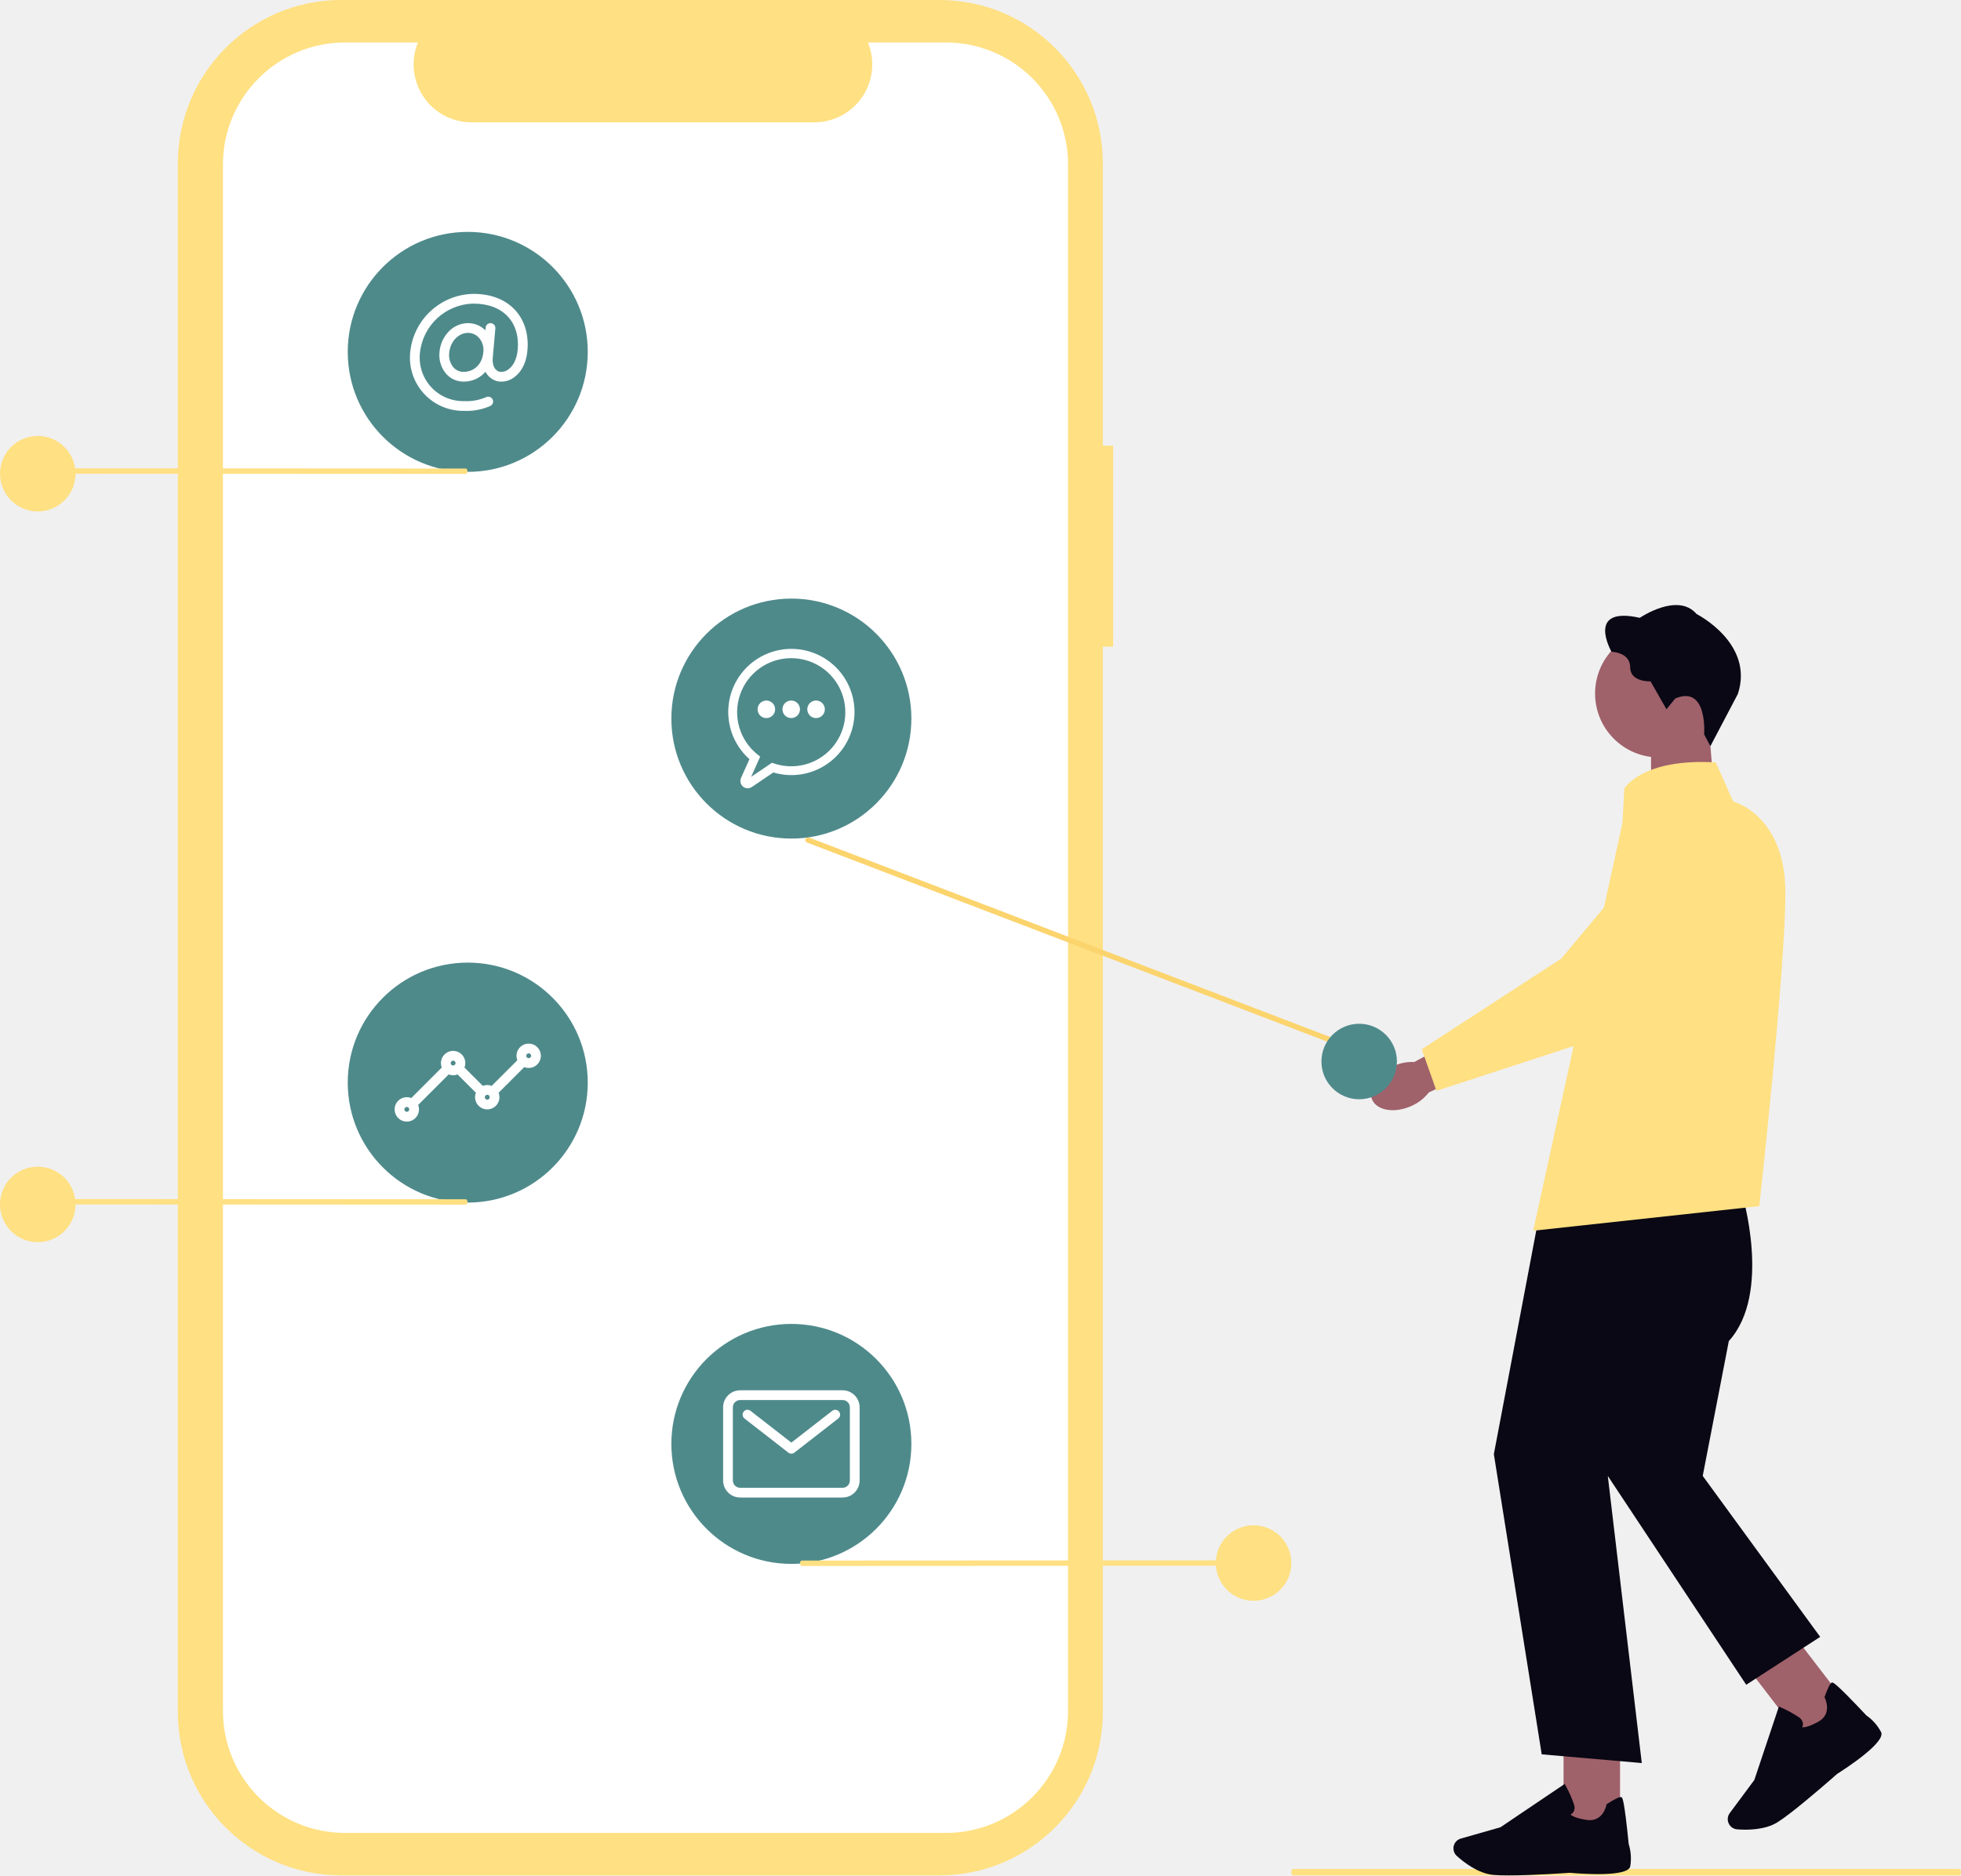
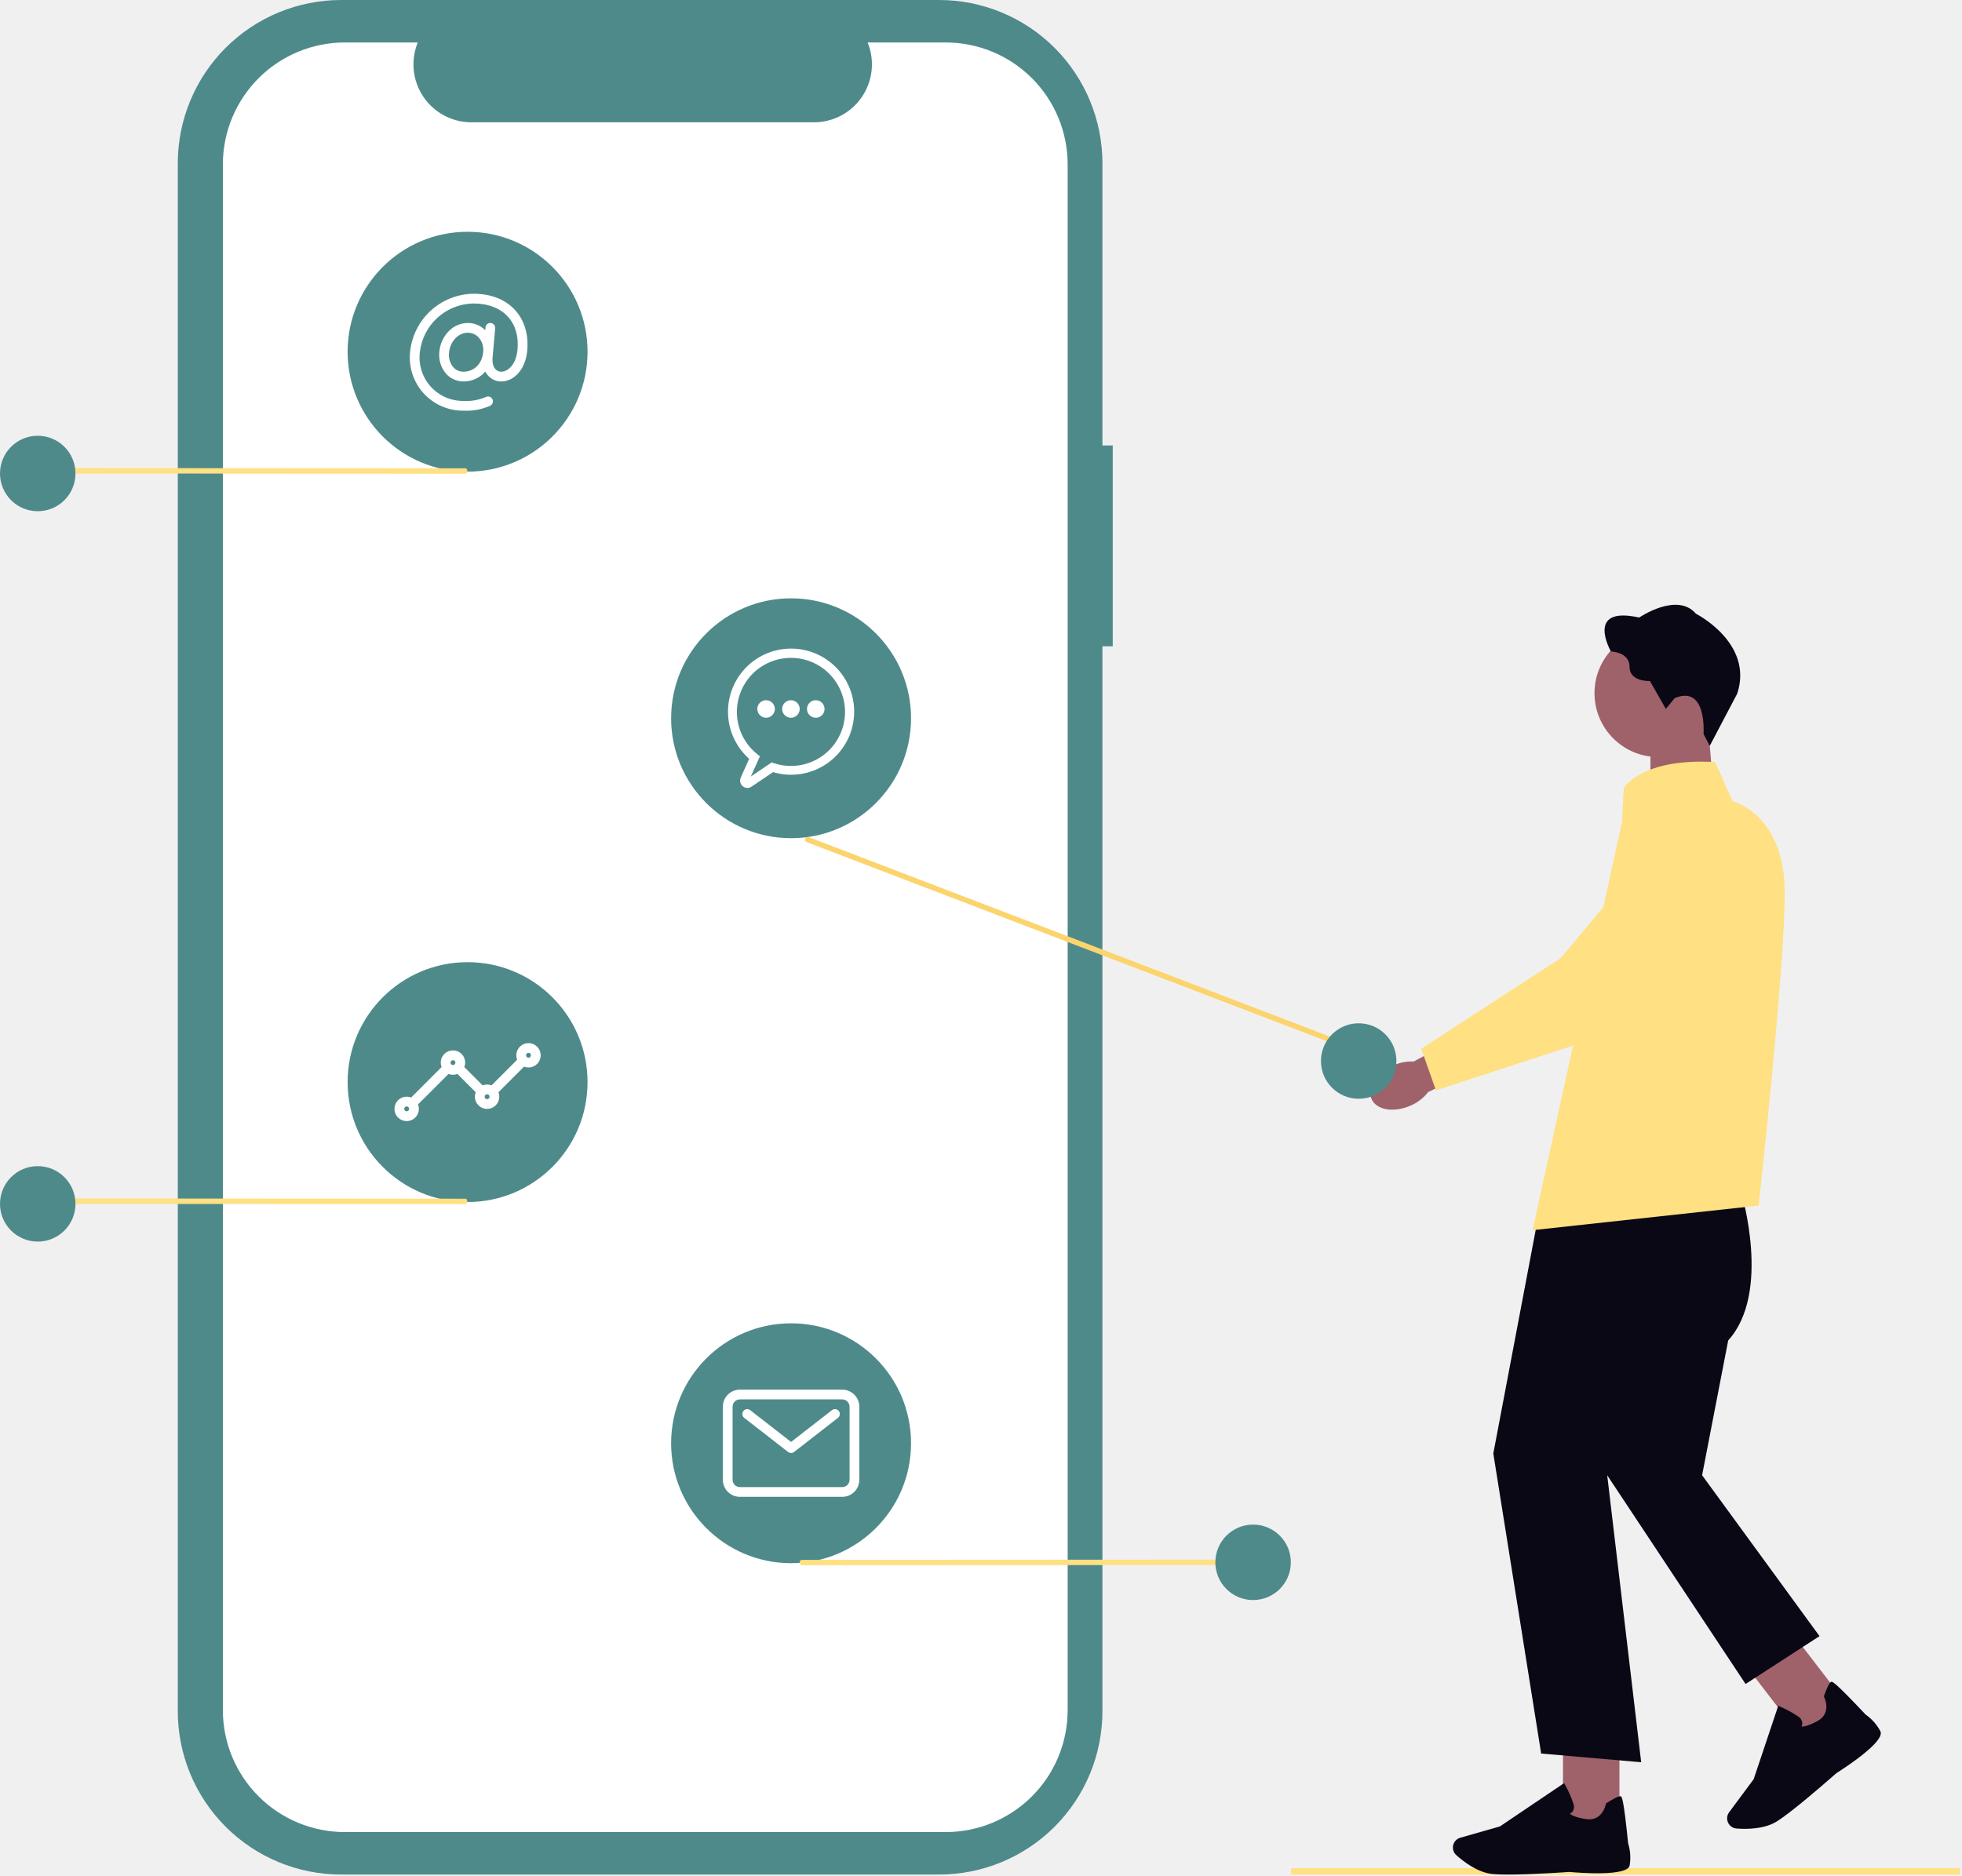
- <svg xmlns="http://www.w3.org/2000/svg" width="800.299" height="765.487" viewBox="0 0 800.299 765.487" role="img" artist="Katerina Limpitsouni" source="https://undraw.co/">
-   <g transform="translate(-239.051 -72.001)">
-     <g transform="translate(766.047 318.97)">
-       <path d="M0,576.38c0,.726.269,1.31.6,1.31H272.7c.336,0,.6-.583.6-1.31s-.269-1.31-.6-1.31H.6C.269,575.07,0,575.653,0,576.38Z" transform="translate(0 -59.172)" fill="#FFE082" />
-       <g transform="translate(32.441 0)">
-         <path d="M271.211,181.215l-26.161,8.607V152.16h23.74Z" transform="translate(-130.682 -100.409)" fill="#9f616a" />
-         <ellipse cx="26.073" cy="26.073" rx="26.073" ry="26.073" transform="translate(91.531 10.028)" fill="#9f616a" />
-         <path d="M264.122,143.286l-3.588,4.358-6.5-11.38s-8.3.429-8.3-5.734-7.616-6.328-7.616-6.328-10.775-18.82,11.545-13.856c0,0,15.485-10.61,23.178-1.541,0,0,23.607,11.886,16.85,32.588l-11.226,21.34L275.92,157.9s1.541-20.273-11.809-14.627Z" transform="translate(-139.881 -105.139)" fill="#090814" />
-         <rect width="23.046" height="32.698" transform="translate(78.666 466.018)" fill="#9f616a" />
-         <path d="M323.752,578.614c3.94.352,23.662,1.915,24.653-2.608a19.381,19.381,0,0,0-.616-9.08c-1.893-18.864-2.6-19.073-3.027-19.194-.671-.2-2.63.737-5.811,2.784l-.2.132-.044.231c-.055.3-1.464,7.22-8.144,6.152-4.578-.726-6.064-1.739-6.537-2.234a2.816,2.816,0,0,0,1.211-1.013,3.541,3.541,0,0,0,.253-2.95,45.827,45.827,0,0,0-3.544-7.957l-.3-.528-26.194,17.675-16.178,4.622a4.168,4.168,0,0,0-2.7,2.388h0a4.172,4.172,0,0,0,1.057,4.711c2.939,2.641,8.772,7.165,14.9,7.726,1.629.154,3.786.209,6.207.209,10.114,0,24.884-1.046,24.994-1.068Z" transform="translate(-242.533 -61.165)" fill="#090814" />
-         <rect width="23.046" height="32.698" transform="matrix(0.793, -0.609, 0.609, 0.793, 156.935, 437.862)" fill="#9f616a" />
-         <path d="M227.974,542.051c3.346-2.113,19.942-12.888,17.972-17.07a19.067,19.067,0,0,0-6.02-6.824c-12.987-13.812-13.669-13.548-14.087-13.394-.66.253-1.64,2.179-2.917,5.745l-.077.22.11.209c.132.264,3.225,6.625-2.707,9.839-4.072,2.212-5.866,2.311-6.548,2.212a2.785,2.785,0,0,0,.341-1.541,3.548,3.548,0,0,0-1.6-2.5,46.543,46.543,0,0,0-7.66-4.16l-.55-.242-10.026,29.969-10.026,13.515a4.158,4.158,0,0,0-.682,3.544h0a4.155,4.155,0,0,0,3.709,3.093c3.94.308,11.325.341,16.52-2.939,1.376-.869,3.126-2.135,5.052-3.61,8.023-6.163,19.106-15.98,19.183-16.057Z" transform="translate(-37.688 -64.949)" fill="#090814" />
-         <path d="M227.129,319.262l80.191,4.367s12.426,40.842-5.327,60.378L291.34,439.058l47.941,65.7L309.092,524.3,252.6,439.058l13.874,117.2L225.635,552.7,206.1,430.176l21.029-110.914Z" transform="translate(-155.884 -83.603)" fill="#090814" />
-         <path d="M256.232,174.159s7.1-12.425,37.288-10.654l7.1,15.98s21.307,5.327,21.307,37.288-10.654,127.854-10.654,127.854L219.01,354.665l36.43-166.451.781-14.065Z" transform="translate(-152.738 -99.286)" fill="#FFE082" />
-         <path d="M334.325,277.709c-6.791,3.126-10.588,9.267-8.485,13.724s9.322,5.536,16.112,2.421a18,18,0,0,0,6.956-5.448l28.6-13.6-7.044-13.713-27.459,14.869a18.34,18.34,0,0,0-8.706,1.75h0Z" transform="translate(-325.26 -89.453)" fill="#9f616a" />
-         <path d="M237.482,295.249l69.05-22.551.077-.077,52.6-48.668a21.67,21.67,0,1,0-31.333-29.815l-39.5,47.171-56.889,36.957,6,16.982Z" transform="translate(-210.698 -96.968)" fill="#FFE082" />
-       </g>
-     </g>
-     <path d="M902.7,283.066h-4.206V167.847a66.688,66.688,0,0,0-66.688-66.688H587.691A66.688,66.688,0,0,0,521,167.847v632.11a66.688,66.688,0,0,0,66.688,66.688H831.805a66.688,66.688,0,0,0,66.687-66.687V365.081H902.7Z" transform="translate(-209.367 -29.158)" fill="#FFE082" />
-     <path d="M832.815,116.917H800.952a23.66,23.66,0,0,1-21.909,32.6H639.193a23.66,23.66,0,0,1-21.907-32.6H587.524a49.8,49.8,0,0,0-49.8,49.8V797.912a49.8,49.8,0,0,0,49.8,49.8H832.815a49.8,49.8,0,0,0,49.8-49.8h0V166.718a49.8,49.8,0,0,0-49.8-49.8Z" transform="translate(-207.685 -27.573)" fill="#fff" />
-     <g transform="translate(380.969 166.65)">
-       <circle cx="48.976" cy="48.976" r="48.976" fill="#4F8A8B" />
-       <path d="M22.067,47.752A21.717,21.717,0,0,1,.127,23.705,26.377,26.377,0,0,1,25.926,0c7.166,0,13.059,2.3,17.047,6.652,3.784,4.133,5.554,9.947,4.988,16.371-.537,6.086-3.118,9.254-5.191,10.846a8.73,8.73,0,0,1-6.6,1.889,7.443,7.443,0,0,1-5.343-3.973q-.4.466-.838.895a11.673,11.673,0,0,1-8.041,3.135,9.474,9.474,0,0,1-7.077-3.078,11.789,11.789,0,0,1-2.8-9.031,13.663,13.663,0,0,1,3.665-8.24,10.98,10.98,0,0,1,7.961-3.525,9.929,9.929,0,0,1,7.1,2.943l.1-1.123a1.989,1.989,0,0,1,3.963.348L33.8,26.076c-.283,3.219.86,5.377,3.059,5.764a4.779,4.779,0,0,0,3.486-1.133c1.437-1.1,3.237-3.387,3.65-8.031.473-5.377-.895-9.99-3.958-13.332-3.212-3.512-8.1-5.367-14.113-5.367A22.386,22.386,0,0,0,4.09,24.047,17.741,17.741,0,0,0,22.067,43.775a20,20,0,0,0,9.09-1.646A1.989,1.989,0,1,1,32.7,45.795a23.794,23.794,0,0,1-9.522,1.984C22.807,47.779,22.438,47.77,22.067,47.752Zm1.625-31.834c-3.893,0-7.26,3.57-7.663,8.137a7.83,7.83,0,0,0,1.77,6,5.46,5.46,0,0,0,4.143,1.785c3.64,0,7.539-2.516,8.031-8.137a7.587,7.587,0,0,0-1.82-5.812,5.99,5.99,0,0,0-4.443-1.969Z" transform="translate(25.378 25.3)" fill="#fff" />
-     </g>
-     <g transform="translate(380.969 464.907)">
-       <circle cx="48.976" cy="48.976" r="48.976" fill="#4F8A8B" />
-       <path d="M0,26.863a4.979,4.979,0,0,1,6.8-4.635L19.245,9.775a4.976,4.976,0,1,1,9.263,0l7.48,7.48a5.005,5.005,0,0,1,3.636,0L50.088,6.795A4.974,4.974,0,1,1,52.9,9.607L42.439,20.068a4.975,4.975,0,1,1-9.266,0L25.694,12.59a4.975,4.975,0,0,1-3.634,0L9.606,25.039A4.976,4.976,0,1,1,0,26.863Zm3.979,0a.994.994,0,1,0,.995-1A1,1,0,0,0,3.979,26.863ZM36.81,21.885a1,1,0,1,0,.994-1A1,1,0,0,0,36.81,21.885ZM22.885,7.955a.995.995,0,1,0,1-.988A1,1,0,0,0,22.885,7.955ZM53.727,4.973a.994.994,0,1,0,.995-1A.994.994,0,0,0,53.727,4.973Z" transform="translate(19.128 33.056)" fill="#fff" />
-     </g>
-     <g transform="translate(513.039 612.384)">
-       <circle cx="48.976" cy="48.976" r="48.976" fill="#4F8A8B" />
-       <path d="M6.962,43.775A6.971,6.971,0,0,1,0,36.814V6.967A6.97,6.97,0,0,1,6.962,0H48.749a6.973,6.973,0,0,1,6.967,6.967V36.814a6.975,6.975,0,0,1-6.967,6.961ZM3.979,6.967V36.814A2.99,2.99,0,0,0,6.962,39.8H48.749a2.984,2.984,0,0,0,2.984-2.982V6.967a2.99,2.99,0,0,0-2.984-2.99H6.962A3,3,0,0,0,3.979,6.967ZM26.635,25.451,8.728,11.521a1.99,1.99,0,0,1,2.442-3.143L27.858,21.357,44.542,8.379a1.991,1.991,0,1,1,2.447,3.143L29.082,25.451a2.007,2.007,0,0,1-2.447,0Z" transform="translate(21.118 27.089)" fill="#fff" />
-     </g>
-     <path d="M925.284,690.042l-172.764.091c-.456,0-.826-.493-.826-1.1s.37-1.1.826-1.1l172.764-.091c.456,0,.826.493.826,1.1S925.74,690.042,925.284,690.042Z" transform="translate(-186.164 21.045)" fill="#FFE082" />
-     <circle cx="15.408" cy="15.408" r="15.408" transform="translate(735.231 694.577)" fill="#FFE082" />
-     <path d="M231.288,2.2,1.09,2.292a1.1,1.1,0,0,1,0-2.2L231.288,0a1.1,1.1,0,0,1,0,2.2Z" transform="matrix(0.934, 0.358, -0.358, 0.934, 568.19, 413.355)" fill="#FBD46D" />
-     <circle cx="15.408" cy="15.408" r="15.408" transform="translate(778.335 489.869)" fill="#4F8A8B" />
-     <path d="M416.055,285.042l166.14.091c.435,0,.787-.493.787-1.1s-.352-1.1-.787-1.1l-166.14-.091c-.435,0-.787.493-.787,1.1S415.62,285.042,416.055,285.042Z" transform="translate(-153.136 -19.689)" fill="#FFE082" />
-     <circle cx="15.408" cy="15.408" r="15.408" transform="translate(239.051 249.943)" fill="#FFE082" />
-     <path d="M416.055,556.042l166.14.091c.435,0,.787-.493.787-1.1s-.352-1.1-.787-1.1l-166.14-.091c-.435,0-.787.493-.787,1.1S415.62,556.042,416.055,556.042Z" transform="translate(-153.136 7.567)" fill="#FFE082" />
-     <circle cx="15.408" cy="15.408" r="15.408" transform="translate(239.051 548.2)" fill="#FFE082" />
-     <g transform="translate(513.039 316.328)">
-       <circle cx="48.976" cy="48.976" r="48.976" transform="translate(0 0)" fill="#4F8A8B" />
-       <path d="M5.429,55.547a3,3,0,0,1-.219-2.84l3.447-7.684A25.756,25.756,0,1,1,18.4,50.451L9.606,56.4a2.961,2.961,0,0,1-4.178-.852ZM4.862,18.584a22.063,22.063,0,0,0,7.092,24.545l1.084.859-3.7,8.271,8.5-5.76.84.283A22.068,22.068,0,1,0,25.7,3.8h-.012A22.052,22.052,0,0,0,4.862,18.584Zm27.4,6.094a3.581,3.581,0,1,1,3.582,3.578A3.578,3.578,0,0,1,32.261,24.678Zm-10.141,0A3.579,3.579,0,1,1,25.7,28.256,3.578,3.578,0,0,1,22.12,24.678Zm-10.141,0a3.579,3.579,0,1,1,3.576,3.578A3.577,3.577,0,0,1,11.979,24.678Z" transform="translate(23.212 20.515)" fill="#fff" />
-     </g>
+ <svg xmlns="http://www.w3.org/2000/svg" width="801" height="766" viewBox="0 0 801 766" fill="none">
+   <g clip-path="url(#clip0_6_34)">
+     <path d="M526.996 764.177C526.996 764.903 527.265 765.487 527.596 765.487H799.696C800.032 765.487 800.296 764.904 800.296 764.177C800.296 763.45 800.027 762.867 799.696 762.867H527.596C527.265 762.867 526.996 763.45 526.996 764.177Z" fill="#FFE082" />
+     <path d="M699.966 327.775L673.805 336.382V298.72H697.545L699.966 327.775Z" fill="#9F616A" />
+     <path d="M677.041 309.143C691.441 309.143 703.114 297.47 703.114 283.07C703.114 268.67 691.441 256.997 677.041 256.997C662.641 256.997 650.968 268.67 650.968 283.07C650.968 297.47 662.641 309.143 677.041 309.143Z" fill="#9F616A" />
+     <path d="M683.678 285.116L680.09 289.474L673.59 278.094C673.59 278.094 665.29 278.523 665.29 272.36C665.29 266.197 657.674 266.032 657.674 266.032C657.674 266.032 646.899 247.212 669.219 252.176C669.219 252.176 684.704 241.566 692.397 250.635C692.397 250.635 716.004 262.521 709.247 283.223L698.021 304.563L695.476 299.73C695.476 299.73 697.017 279.457 683.667 285.103L683.678 285.116Z" fill="#090814" />
+     <path d="M661.149 712.987H638.103V745.685H661.149V712.987Z" fill="#9F616A" />
+     <path d="M640.656 764.418C644.596 764.77 664.318 766.333 665.309 761.81C665.827 758.777 665.616 755.665 664.693 752.73C662.8 733.866 662.093 733.657 661.666 733.536C660.995 733.336 659.036 734.273 655.855 736.32L655.655 736.452L655.611 736.683C655.556 736.983 654.147 743.903 647.467 742.835C642.889 742.109 641.403 741.096 640.93 740.601C641.422 740.386 641.842 740.034 642.141 739.588C642.394 739.144 642.547 738.65 642.591 738.141C642.634 737.631 642.567 737.119 642.394 736.638C641.468 733.879 640.281 731.215 638.85 728.681L638.55 728.153L612.356 745.828L596.178 750.45C595.578 750.621 595.024 750.924 594.556 751.337C594.089 751.75 593.721 752.263 593.478 752.838C593.144 753.636 593.066 754.518 593.256 755.362C593.445 756.206 593.892 756.97 594.535 757.549C597.474 760.19 603.307 764.714 609.435 765.275C611.064 765.429 613.221 765.484 615.642 765.484C625.756 765.484 640.526 764.438 640.636 764.416L640.656 764.418Z" fill="#090814" />
+     <path d="M734.647 670.796L716.372 684.831L736.285 710.76L754.561 696.725L734.647 670.796Z" fill="#9F616A" />
+     <path d="M749.723 724.071C753.069 721.958 769.665 711.183 767.695 707.001C766.268 704.274 764.203 701.932 761.675 700.177C748.688 686.365 748.006 686.629 747.588 686.783C746.928 687.036 745.948 688.962 744.671 692.528L744.594 692.748L744.704 692.957C744.836 693.221 747.929 699.582 741.997 702.796C737.925 705.008 736.131 705.107 735.449 705.008C735.709 704.538 735.827 704.003 735.79 703.467C735.72 702.959 735.54 702.473 735.264 702.042C734.988 701.61 734.621 701.243 734.19 700.967C731.772 699.344 729.208 697.951 726.53 696.807L725.98 696.565L715.954 726.534L705.928 740.049C705.555 740.55 705.3 741.13 705.182 741.743C705.064 742.357 705.086 742.989 705.246 743.593C705.465 744.431 705.94 745.179 706.605 745.734C707.27 746.288 708.092 746.621 708.955 746.686C712.895 746.994 720.28 747.027 725.475 743.747C726.851 742.878 728.601 741.612 730.527 740.137C738.55 733.974 749.633 724.157 749.71 724.08L749.723 724.071Z" fill="#090814" />
+     <path d="M630.682 482.628L710.873 486.995C710.873 486.995 723.299 527.837 705.546 547.373L694.893 602.424L742.834 668.124L712.645 687.666L656.153 602.424L670.027 719.624L629.188 716.066L609.653 593.542L630.682 482.628Z" fill="#090814" />
+     <path d="M662.931 321.842C662.931 321.842 670.031 309.417 700.219 311.188L707.319 327.168C707.319 327.168 728.626 332.495 728.626 364.456C728.626 396.417 717.972 492.31 717.972 492.31L625.709 502.348L662.139 335.897L662.92 321.832L662.931 321.842Z" fill="#FFE082" />
+     <path d="M568.502 435.225C561.711 438.351 557.914 444.492 560.017 448.949C562.12 453.406 569.339 454.485 576.129 451.37C578.864 450.16 581.255 448.288 583.085 445.922L611.685 432.322L604.641 418.609L577.182 433.478C574.18 433.339 571.191 433.94 568.476 435.228L568.502 435.225Z" fill="#9F616A" />
+     <path d="M586.221 445.25L655.271 422.699L655.348 422.622L707.948 373.954C710.123 371.943 711.862 369.507 713.059 366.797C714.256 364.087 714.884 361.161 714.905 358.198C714.926 355.236 714.34 352.301 713.182 349.574C712.024 346.848 710.32 344.387 708.174 342.345C706.028 340.303 703.486 338.723 700.705 337.702C697.924 336.681 694.963 336.24 692.006 336.409C689.048 336.577 686.157 337.349 683.509 338.679C680.862 340.009 678.516 341.867 676.615 344.139L637.115 391.31L580.226 428.267L586.226 445.249L586.221 445.25Z" fill="#FFE082" />
+     <path d="M454.282 181.907H450.076V66.688C450.076 49.001 443.05 32.039 430.544 19.532C418.037 7.026 401.075 6.74846e-08 383.388 6.74846e-08H139.273C130.515 -0 121.843 1.724 113.752 5.075C105.66 8.427 98.308 13.339 92.115 19.531C85.923 25.724 81.01 33.076 77.659 41.167C74.307 49.258 72.582 57.93 72.582 66.688V698.798C72.582 716.485 79.608 733.447 92.115 745.954C104.621 758.46 121.583 765.486 139.27 765.486H383.387C401.073 765.486 418.035 758.46 430.542 745.954C443.048 733.447 450.074 716.485 450.074 698.799V263.922H454.282V181.907Z" fill="#4F8A8B" />
+     <path d="M386.079 17.343H354.216C355.682 20.936 356.242 24.835 355.847 28.695C355.451 32.556 354.112 36.26 351.947 39.48C349.783 42.701 346.859 45.34 343.434 47.165C340.009 48.989 336.188 49.944 332.307 49.943H192.457C188.576 49.943 184.755 48.989 181.331 47.164C177.906 45.34 174.982 42.7 172.818 39.48C170.654 36.259 169.315 32.555 168.919 28.695C168.524 24.834 169.084 20.936 170.55 17.343H140.788C127.58 17.343 114.913 22.59 105.574 31.929C96.235 41.268 90.988 53.935 90.988 67.143V698.338C90.988 711.546 96.235 724.213 105.574 733.552C114.913 742.891 127.58 748.138 140.788 748.138H386.079C399.287 748.138 411.954 742.891 421.293 733.552C430.632 724.213 435.879 711.546 435.879 698.338V67.144C435.879 53.936 430.632 41.269 421.293 31.93C411.954 22.591 399.287 17.343 386.079 17.343Z" fill="white" />
+     <path d="M190.894 192.601C217.943 192.601 239.87 170.674 239.87 143.625C239.87 116.576 217.943 94.649 190.894 94.649C163.845 94.649 141.918 116.576 141.918 143.625C141.918 170.674 163.845 192.601 190.894 192.601Z" fill="#4F8A8B" />
+     <path d="M189.363 167.701C186.285 167.751 183.232 167.145 180.406 165.925C177.58 164.705 175.046 162.898 172.971 160.624C170.897 158.35 169.329 155.661 168.373 152.736C167.416 149.81 167.092 146.714 167.423 143.654C168.076 137.23 171.063 131.268 175.818 126.899C180.573 122.53 186.766 120.057 193.222 119.949C200.388 119.949 206.281 122.249 210.269 126.601C214.053 130.734 215.823 136.548 215.257 142.972C214.72 149.058 212.139 152.226 210.066 153.818C209.151 154.563 208.094 155.114 206.959 155.439C205.825 155.763 204.637 155.855 203.466 155.707C202.328 155.505 201.253 155.041 200.325 154.351C199.398 153.662 198.644 152.766 198.123 151.734C197.856 152.045 197.577 152.343 197.285 152.629C195.104 154.663 192.226 155.785 189.244 155.764C187.914 155.776 186.597 155.509 185.378 154.978C184.159 154.448 183.065 153.667 182.167 152.686C181.102 151.456 180.304 150.018 179.822 148.464C179.34 146.909 179.185 145.272 179.367 143.655C179.621 140.573 180.913 137.668 183.032 135.415C184.049 134.316 185.279 133.436 186.648 132.83C188.017 132.224 189.496 131.904 190.993 131.89C192.313 131.884 193.62 132.141 194.839 132.647C196.058 133.152 197.164 133.895 198.093 134.833L198.193 133.71C198.239 133.185 198.492 132.699 198.896 132.36C199.301 132.021 199.823 131.856 200.348 131.903C200.874 131.949 201.36 132.202 201.699 132.606C202.038 133.01 202.202 133.533 202.156 134.058L201.096 146.025C200.813 149.244 201.956 151.402 204.155 151.789C204.782 151.839 205.413 151.765 206.011 151.57C206.609 151.376 207.163 151.065 207.641 150.656C209.078 149.556 210.878 147.269 211.291 142.625C211.764 137.248 210.396 132.635 207.333 129.293C204.121 125.781 199.233 123.926 193.22 123.926C187.759 124.032 182.524 126.13 178.503 129.827C174.481 133.523 171.95 138.563 171.386 143.996C171.102 146.507 171.359 149.05 172.137 151.454C172.916 153.858 174.2 156.068 175.902 157.936C177.604 159.804 179.685 161.286 182.007 162.285C184.328 163.283 186.836 163.774 189.363 163.724C192.48 163.892 195.593 163.329 198.453 162.078C198.695 161.972 198.955 161.915 199.219 161.91C199.483 161.905 199.745 161.953 199.99 162.051C200.235 162.148 200.458 162.294 200.647 162.479C200.835 162.663 200.985 162.884 201.087 163.127C201.19 163.37 201.242 163.631 201.243 163.895C201.243 164.159 201.191 164.421 201.09 164.664C200.988 164.908 200.839 165.129 200.651 165.314C200.464 165.499 200.241 165.646 199.996 165.744C196.992 167.054 193.751 167.729 190.474 167.728C190.103 167.728 189.734 167.719 189.363 167.701ZM190.988 135.867C187.095 135.867 183.728 139.437 183.325 144.004C183.192 145.072 183.28 146.156 183.585 147.189C183.889 148.221 184.403 149.179 185.095 150.004C185.619 150.58 186.259 151.037 186.974 151.344C187.688 151.652 188.46 151.804 189.238 151.789C192.878 151.789 196.777 149.273 197.269 143.652C197.384 142.61 197.281 141.556 196.968 140.555C196.655 139.555 196.137 138.631 195.449 137.84C194.887 137.22 194.201 136.724 193.436 136.385C192.671 136.046 191.843 135.871 191.006 135.871L190.988 135.867Z" fill="white" />
+     <path d="M190.894 490.858C217.943 490.858 239.87 468.931 239.87 441.882C239.87 414.833 217.943 392.906 190.894 392.906C163.845 392.906 141.918 414.833 141.918 441.882C141.918 468.931 163.845 490.858 190.894 490.858Z" fill="#4F8A8B" />
+     <path d="M161.046 452.825C161.046 452.014 161.244 451.215 161.623 450.498C162.002 449.78 162.55 449.167 163.221 448.71C163.891 448.253 164.663 447.967 165.469 447.876C166.275 447.786 167.091 447.893 167.846 448.19L180.291 435.737C179.995 434.983 179.887 434.167 179.978 433.362C180.068 432.556 180.354 431.785 180.811 431.115C181.267 430.445 181.88 429.897 182.597 429.519C183.314 429.14 184.112 428.942 184.922 428.942C185.733 428.942 186.531 429.14 187.248 429.519C187.965 429.897 188.578 430.445 189.034 431.115C189.491 431.785 189.777 432.556 189.867 433.362C189.958 434.167 189.85 434.983 189.554 435.737L197.034 443.217C198.203 442.761 199.501 442.761 200.67 443.217L211.134 432.757C210.716 431.693 210.678 430.518 211.025 429.429C211.372 428.34 212.083 427.404 213.039 426.778C213.995 426.152 215.138 425.874 216.274 425.991C217.411 426.109 218.473 426.614 219.281 427.422C220.089 428.23 220.594 429.292 220.712 430.429C220.829 431.565 220.551 432.708 219.925 433.664C219.299 434.62 218.363 435.331 217.274 435.678C216.185 436.025 215.01 435.987 213.946 435.569L203.485 446.03C203.78 446.784 203.887 447.599 203.795 448.404C203.704 449.208 203.418 449.979 202.961 450.647C202.505 451.316 201.892 451.864 201.175 452.242C200.459 452.62 199.662 452.818 198.852 452.818C198.042 452.818 197.245 452.62 196.528 452.242C195.812 451.864 195.199 451.316 194.743 450.647C194.286 449.979 194 449.208 193.909 448.404C193.817 447.599 193.924 446.784 194.219 446.03L186.74 438.552C185.572 439.01 184.274 439.01 183.106 438.552L170.652 451.001C170.92 451.682 171.035 452.414 170.988 453.145C170.941 453.875 170.733 454.586 170.379 455.227C170.026 455.868 169.535 456.423 168.942 456.853C168.35 457.283 167.669 457.576 166.95 457.713C166.231 457.849 165.491 457.825 164.782 457.643C164.073 457.461 163.413 457.124 162.849 456.657C162.285 456.19 161.831 455.605 161.519 454.942C161.208 454.28 161.046 453.557 161.046 452.825ZM165.025 452.825C165.026 453.021 165.085 453.213 165.195 453.375C165.305 453.538 165.461 453.665 165.643 453.739C165.824 453.813 166.024 453.832 166.216 453.793C166.409 453.754 166.585 453.659 166.724 453.52C166.862 453.381 166.956 453.204 166.994 453.011C167.032 452.819 167.012 452.619 166.937 452.438C166.862 452.257 166.735 452.102 166.571 451.993C166.408 451.884 166.216 451.825 166.02 451.825C165.756 451.826 165.503 451.932 165.316 452.12C165.13 452.307 165.025 452.561 165.025 452.825ZM197.856 447.847C197.856 448.045 197.915 448.239 198.025 448.403C198.135 448.568 198.292 448.696 198.475 448.771C198.658 448.847 198.859 448.866 199.053 448.827C199.247 448.788 199.426 448.692 199.565 448.552C199.705 448.411 199.8 448.233 199.838 448.038C199.875 447.844 199.855 447.643 199.778 447.46C199.702 447.278 199.572 447.122 199.407 447.013C199.242 446.903 199.048 446.846 198.85 446.847C198.586 446.849 198.333 446.955 198.147 447.142C197.961 447.329 197.856 447.583 197.856 447.847ZM183.931 433.917C183.93 434.114 183.987 434.307 184.095 434.471C184.203 434.636 184.358 434.764 184.539 434.841C184.721 434.917 184.921 434.938 185.114 434.901C185.307 434.864 185.485 434.77 185.625 434.632C185.765 434.493 185.861 434.317 185.901 434.124C185.94 433.931 185.922 433.731 185.847 433.548C185.773 433.366 185.646 433.21 185.483 433.1C185.32 432.989 185.128 432.93 184.931 432.929C184.668 432.929 184.415 433.033 184.228 433.218C184.041 433.403 183.934 433.654 183.931 433.917ZM214.773 430.935C214.774 431.131 214.833 431.323 214.943 431.485C215.053 431.648 215.209 431.775 215.391 431.849C215.572 431.923 215.772 431.942 215.964 431.903C216.157 431.864 216.333 431.769 216.472 431.63C216.61 431.491 216.704 431.314 216.742 431.121C216.78 430.929 216.76 430.729 216.685 430.548C216.61 430.367 216.483 430.212 216.319 430.103C216.156 429.994 215.964 429.935 215.768 429.935C215.637 429.935 215.507 429.961 215.386 430.011C215.265 430.061 215.155 430.135 215.062 430.228C214.97 430.321 214.897 430.431 214.847 430.553C214.797 430.674 214.772 430.804 214.773 430.935Z" fill="white" />
+     <path d="M322.964 638.335C350.013 638.335 371.94 616.408 371.94 589.359C371.94 562.31 350.013 540.383 322.964 540.383C295.915 540.383 273.988 562.31 273.988 589.359C273.988 616.408 295.915 638.335 322.964 638.335Z" fill="#4F8A8B" />
+     <path d="M302.068 611.247C300.222 611.245 298.453 610.51 297.148 609.206C295.843 607.901 295.109 606.132 295.106 604.286V574.439C295.107 572.592 295.84 570.821 297.146 569.515C298.451 568.209 300.221 567.474 302.068 567.472H343.855C345.702 567.474 347.473 568.208 348.78 569.514C350.086 570.821 350.82 572.592 350.822 574.439V604.286C350.818 606.132 350.083 607.901 348.777 609.206C347.471 610.511 345.701 611.245 343.855 611.247H302.068ZM299.085 574.439V604.286C299.086 605.077 299.401 605.836 299.96 606.395C300.519 606.955 301.277 607.27 302.068 607.272H343.855C344.646 607.272 345.405 606.958 345.964 606.399C346.524 605.84 346.838 605.081 346.839 604.29V574.439C346.839 573.647 346.525 572.887 345.965 572.327C345.406 571.766 344.647 571.451 343.855 571.449H302.068C301.277 571.453 300.52 571.77 299.961 572.33C299.403 572.89 299.088 573.648 299.085 574.439ZM321.741 592.923L303.834 578.993C303.417 578.669 303.146 578.193 303.08 577.669C303.015 577.146 303.16 576.617 303.484 576.2C303.807 575.784 304.283 575.513 304.807 575.447C305.331 575.381 305.859 575.526 306.276 575.85L322.964 588.829L339.648 575.851C339.854 575.69 340.09 575.572 340.343 575.502C340.595 575.433 340.858 575.414 341.118 575.446C341.377 575.478 341.628 575.562 341.855 575.691C342.083 575.82 342.282 575.993 342.443 576.199C342.604 576.405 342.722 576.641 342.792 576.894C342.861 577.146 342.88 577.409 342.848 577.669C342.816 577.928 342.732 578.179 342.603 578.406C342.474 578.634 342.301 578.833 342.095 578.994L324.188 592.923C323.837 593.193 323.407 593.339 322.965 593.339C322.522 593.339 322.092 593.193 321.741 592.923Z" fill="white" />
+     <path d="M500.069 639.086L327.305 639.177C326.849 639.177 326.479 638.684 326.479 638.077C326.479 637.47 326.849 636.977 327.305 636.977L500.069 636.886C500.525 636.886 500.895 637.379 500.895 637.986C500.895 638.593 500.525 639.086 500.069 639.086Z" fill="#FFE082" />
+     <path d="M511.588 653.392C520.098 653.392 526.996 646.494 526.996 637.984C526.996 629.474 520.098 622.576 511.588 622.576C503.078 622.576 496.18 629.474 496.18 637.984C496.18 646.494 503.078 653.392 511.588 653.392Z" fill="#4F8A8B" />
+     <path d="M544.374 426.21L329.337 343.885C329.064 343.78 328.844 343.572 328.725 343.305C328.607 343.039 328.598 342.736 328.703 342.464C328.807 342.191 329.016 341.971 329.282 341.853C329.549 341.734 329.852 341.726 330.124 341.83L545.162 424.155C545.434 424.259 545.654 424.468 545.773 424.734C545.892 425.001 545.9 425.304 545.796 425.576C545.691 425.849 545.483 426.069 545.216 426.187C544.95 426.306 544.647 426.314 544.374 426.21Z" fill="#FBD46D" />
+     <path d="M554.692 448.684C563.202 448.684 570.1 441.786 570.1 433.276C570.1 424.766 563.202 417.868 554.692 417.868C546.182 417.868 539.284 424.766 539.284 433.276C539.284 441.786 546.182 448.684 554.692 448.684Z" fill="#4F8A8B" />
+     <path d="M23.868 193.352L190.008 193.443C190.443 193.443 190.795 192.95 190.795 192.343C190.795 191.736 190.443 191.243 190.008 191.243L23.868 191.152C23.433 191.152 23.081 191.645 23.081 192.252C23.081 192.859 23.433 193.352 23.868 193.352Z" fill="#FFE082" />
+     <path d="M15.408 208.758C23.918 208.758 30.816 201.86 30.816 193.35C30.816 184.84 23.918 177.942 15.408 177.942C6.898 177.942 0 184.84 0 193.35C0 201.86 6.898 208.758 15.408 208.758Z" fill="#4F8A8B" />
+     <path d="M23.868 491.608L190.008 491.699C190.443 491.699 190.795 491.206 190.795 490.599C190.795 489.992 190.443 489.499 190.008 489.499L23.868 489.408C23.433 489.408 23.081 489.901 23.081 490.508C23.081 491.115 23.433 491.608 23.868 491.608Z" fill="#FFE082" />
+     <path d="M15.408 507.015C23.918 507.015 30.816 500.117 30.816 491.607C30.816 483.097 23.918 476.199 15.408 476.199C6.898 476.199 0 483.097 0 491.607C0 500.117 6.898 507.015 15.408 507.015Z" fill="#4F8A8B" />
+     <path d="M322.964 342.279C350.013 342.279 371.94 320.352 371.94 293.303C371.94 266.254 350.013 244.327 322.964 244.327C295.915 244.327 273.988 266.254 273.988 293.303C273.988 320.352 295.915 342.279 322.964 342.279Z" fill="#4F8A8B" />
+     <path d="M302.629 320.389C302.36 319.971 302.199 319.492 302.161 318.997C302.123 318.501 302.208 318.003 302.41 317.549L305.857 309.865C301.114 305.65 298.094 299.832 297.376 293.528C296.658 287.224 298.292 280.876 301.965 275.702C305.639 270.528 311.093 266.893 317.282 265.492C323.47 264.092 329.958 265.025 335.501 268.113C341.044 271.201 345.252 276.227 347.319 282.226C349.385 288.226 349.164 294.777 346.697 300.623C344.231 306.469 339.694 311.2 333.955 313.907C328.216 316.614 321.68 317.108 315.6 315.293L306.806 321.242C306.478 321.468 306.108 321.625 305.718 321.704C305.328 321.784 304.926 321.783 304.536 321.704C304.146 321.624 303.776 321.467 303.448 321.241C303.12 321.016 302.841 320.726 302.628 320.39L302.629 320.389ZM302.062 283.426C300.552 287.747 300.423 292.432 301.694 296.83C302.964 301.227 305.572 305.121 309.154 307.971L310.238 308.83L306.538 317.101L315.038 311.341L315.878 311.624C318.911 312.646 322.131 312.995 325.313 312.648C328.495 312.301 331.563 311.266 334.305 309.615C337.047 307.964 339.397 305.736 341.192 303.086C342.987 300.436 344.184 297.427 344.7 294.268C345.216 291.109 345.039 287.876 344.181 284.792C343.322 281.709 341.803 278.849 339.729 276.411C337.656 273.973 335.076 272.015 332.17 270.674C329.264 269.332 326.101 268.639 322.9 268.642H322.888C318.312 268.641 313.848 270.063 310.117 272.712C306.385 275.361 303.57 279.105 302.062 283.426ZM329.462 289.52C329.461 288.812 329.671 288.119 330.064 287.53C330.457 286.941 331.016 286.481 331.67 286.21C332.325 285.938 333.045 285.867 333.739 286.004C334.434 286.142 335.073 286.483 335.574 286.983C336.075 287.484 336.416 288.122 336.555 288.817C336.693 289.511 336.623 290.231 336.352 290.886C336.081 291.541 335.622 292.1 335.034 292.494C334.445 292.888 333.752 293.098 333.044 293.098C332.574 293.099 332.108 293.007 331.673 292.827C331.239 292.648 330.844 292.384 330.511 292.052C330.178 291.72 329.914 291.325 329.734 290.89C329.554 290.456 329.462 289.99 329.462 289.52ZM319.321 289.52C319.321 288.812 319.531 288.12 319.924 287.531C320.317 286.943 320.876 286.484 321.53 286.213C322.184 285.942 322.903 285.871 323.598 286.009C324.292 286.147 324.93 286.487 325.43 286.988C325.931 287.488 326.272 288.126 326.41 288.82C326.548 289.515 326.478 290.234 326.207 290.888C325.936 291.542 325.477 292.101 324.888 292.495C324.3 292.888 323.608 293.098 322.9 293.098C322.43 293.098 321.964 293.006 321.53 292.826C321.096 292.647 320.701 292.383 320.369 292.051C320.036 291.718 319.772 291.324 319.593 290.89C319.413 290.455 319.321 289.99 319.321 289.52ZM309.18 289.52C309.18 288.812 309.39 288.12 309.783 287.531C310.176 286.942 310.735 286.483 311.389 286.212C312.044 285.942 312.763 285.871 313.458 286.009C314.152 286.147 314.79 286.488 315.29 286.989C315.791 287.49 316.132 288.128 316.27 288.822C316.407 289.517 316.336 290.237 316.065 290.89C315.793 291.544 315.334 292.103 314.745 292.496C314.156 292.889 313.464 293.099 312.756 293.098C312.286 293.098 311.821 293.005 311.387 292.826C310.953 292.646 310.558 292.382 310.226 292.05C309.894 291.718 309.631 291.323 309.451 290.889C309.271 290.455 309.18 289.99 309.18 289.52Z" fill="white" />
  </g>
+   <defs>
+     <clipPath id="clip0_6_34">
+       <rect width="800.299" height="765.487" fill="white" />
+     </clipPath>
+   </defs>
</svg>
